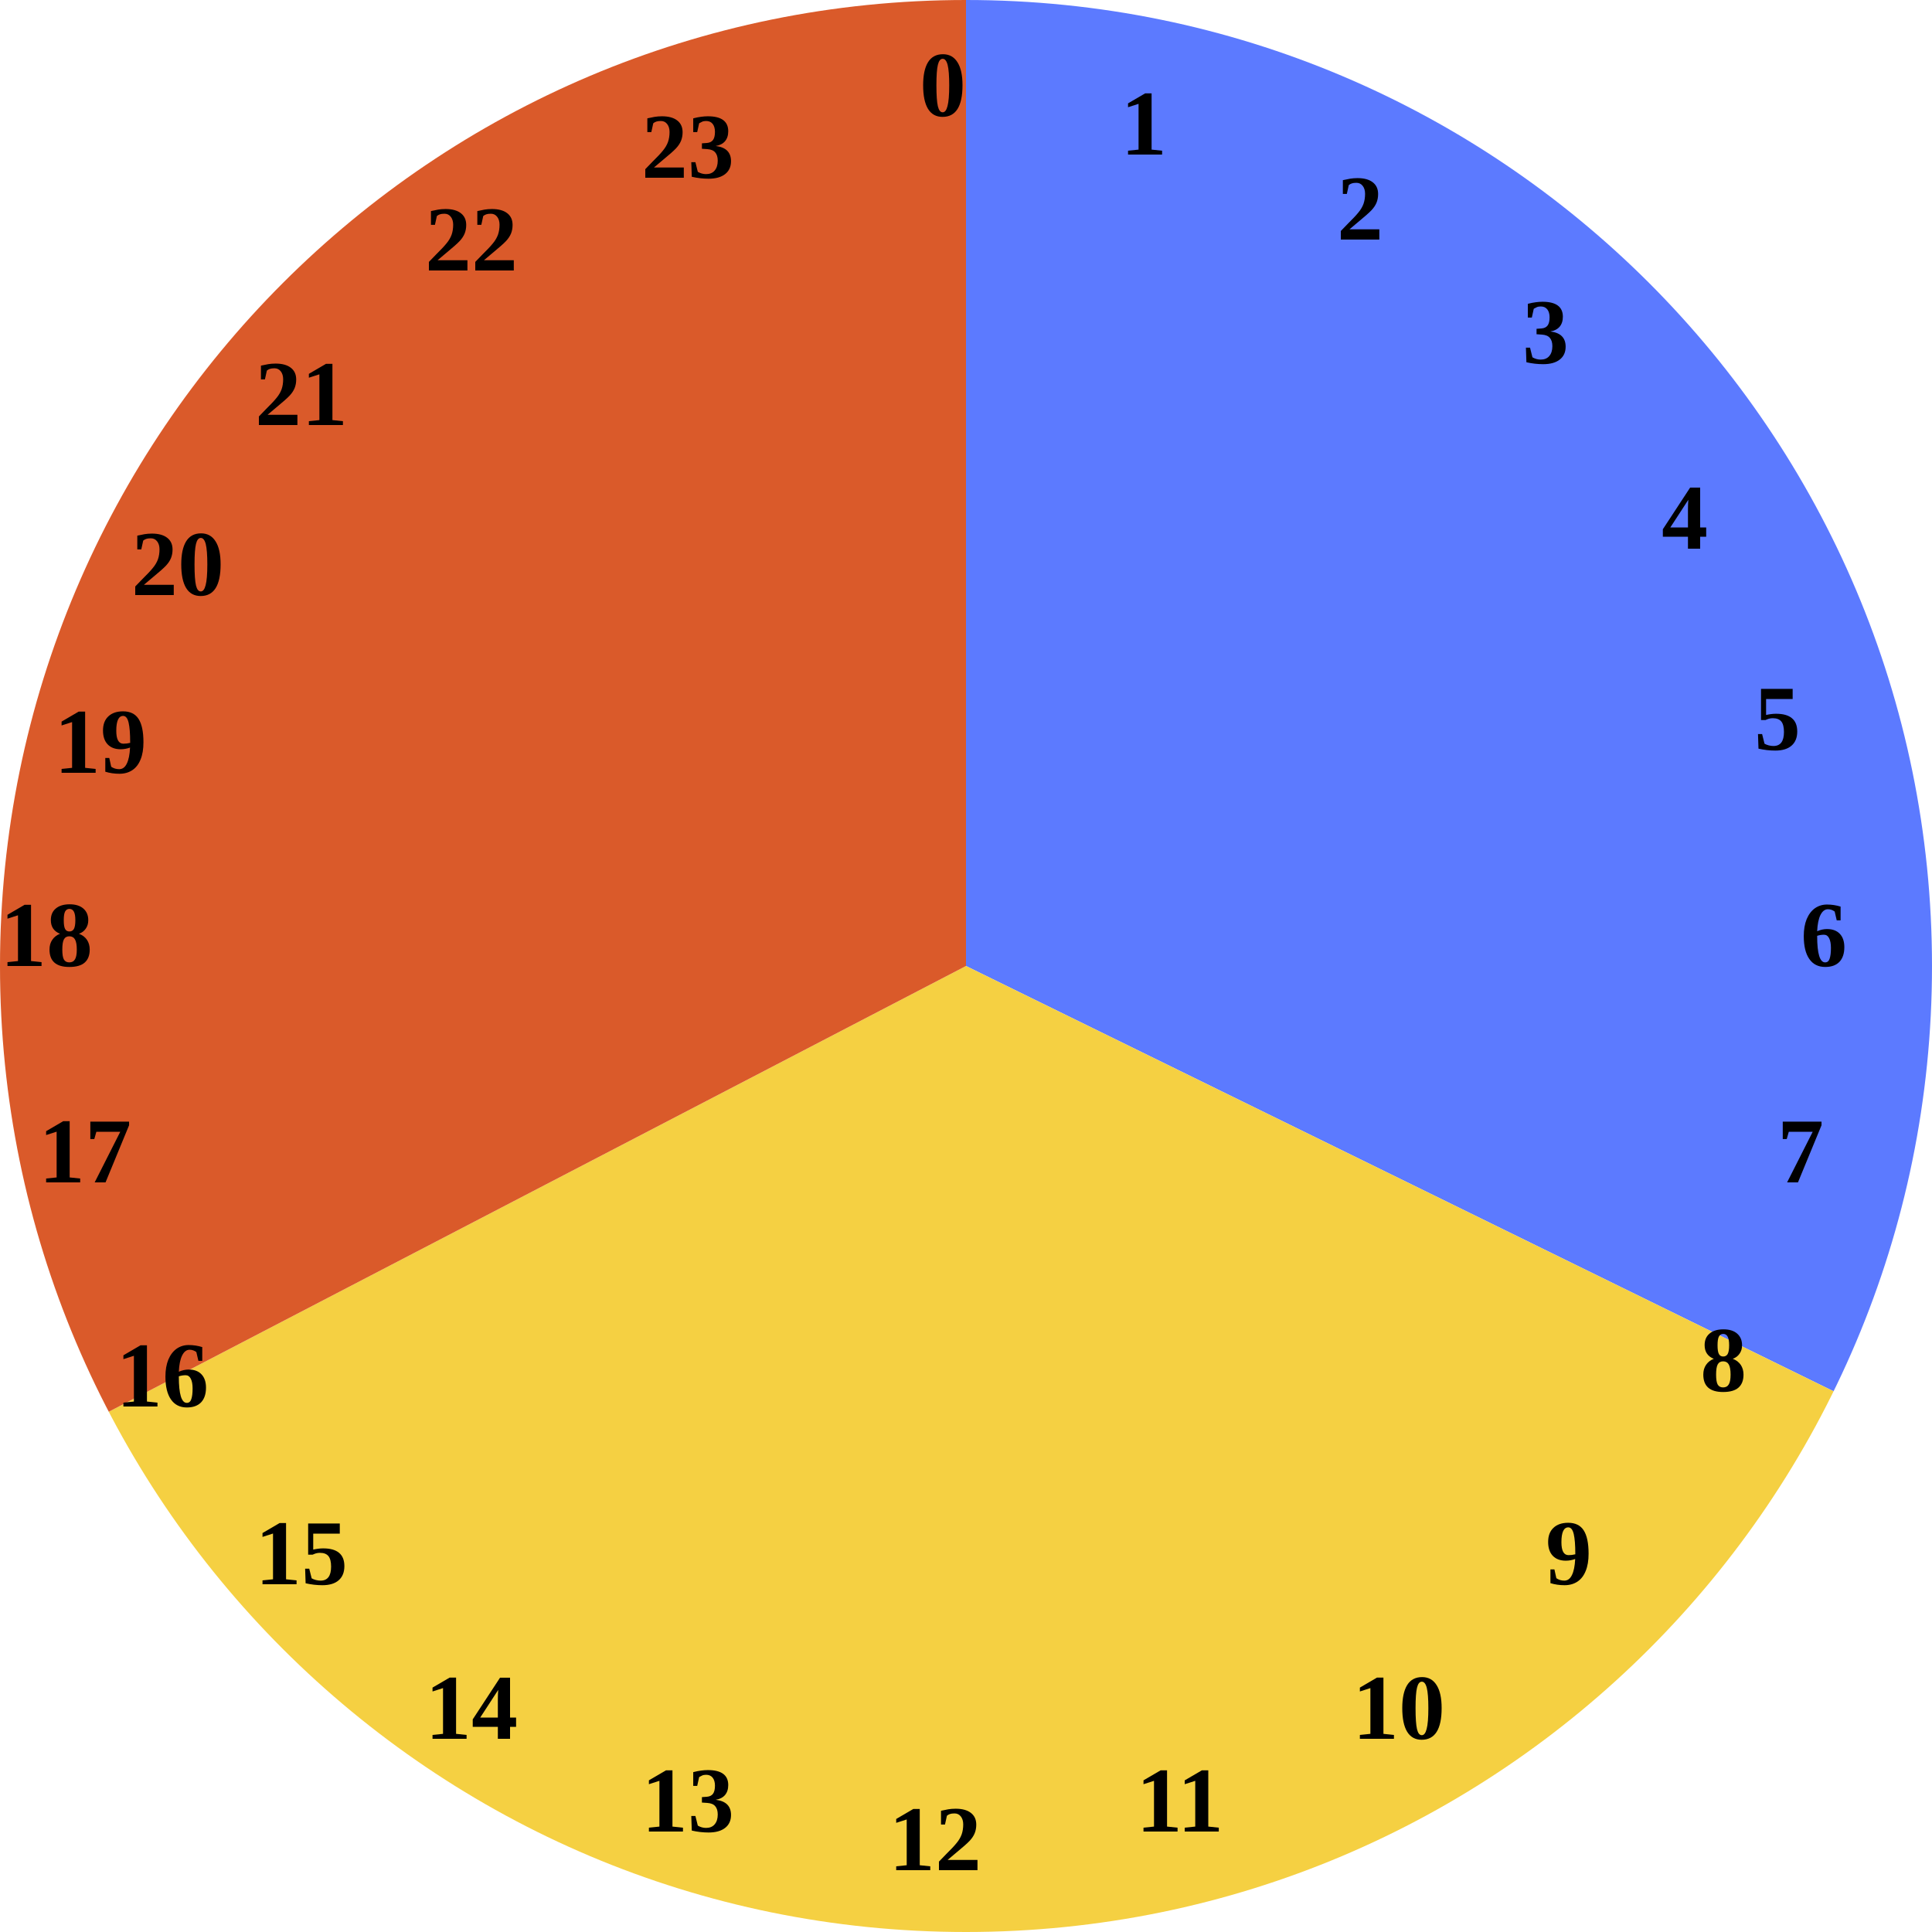
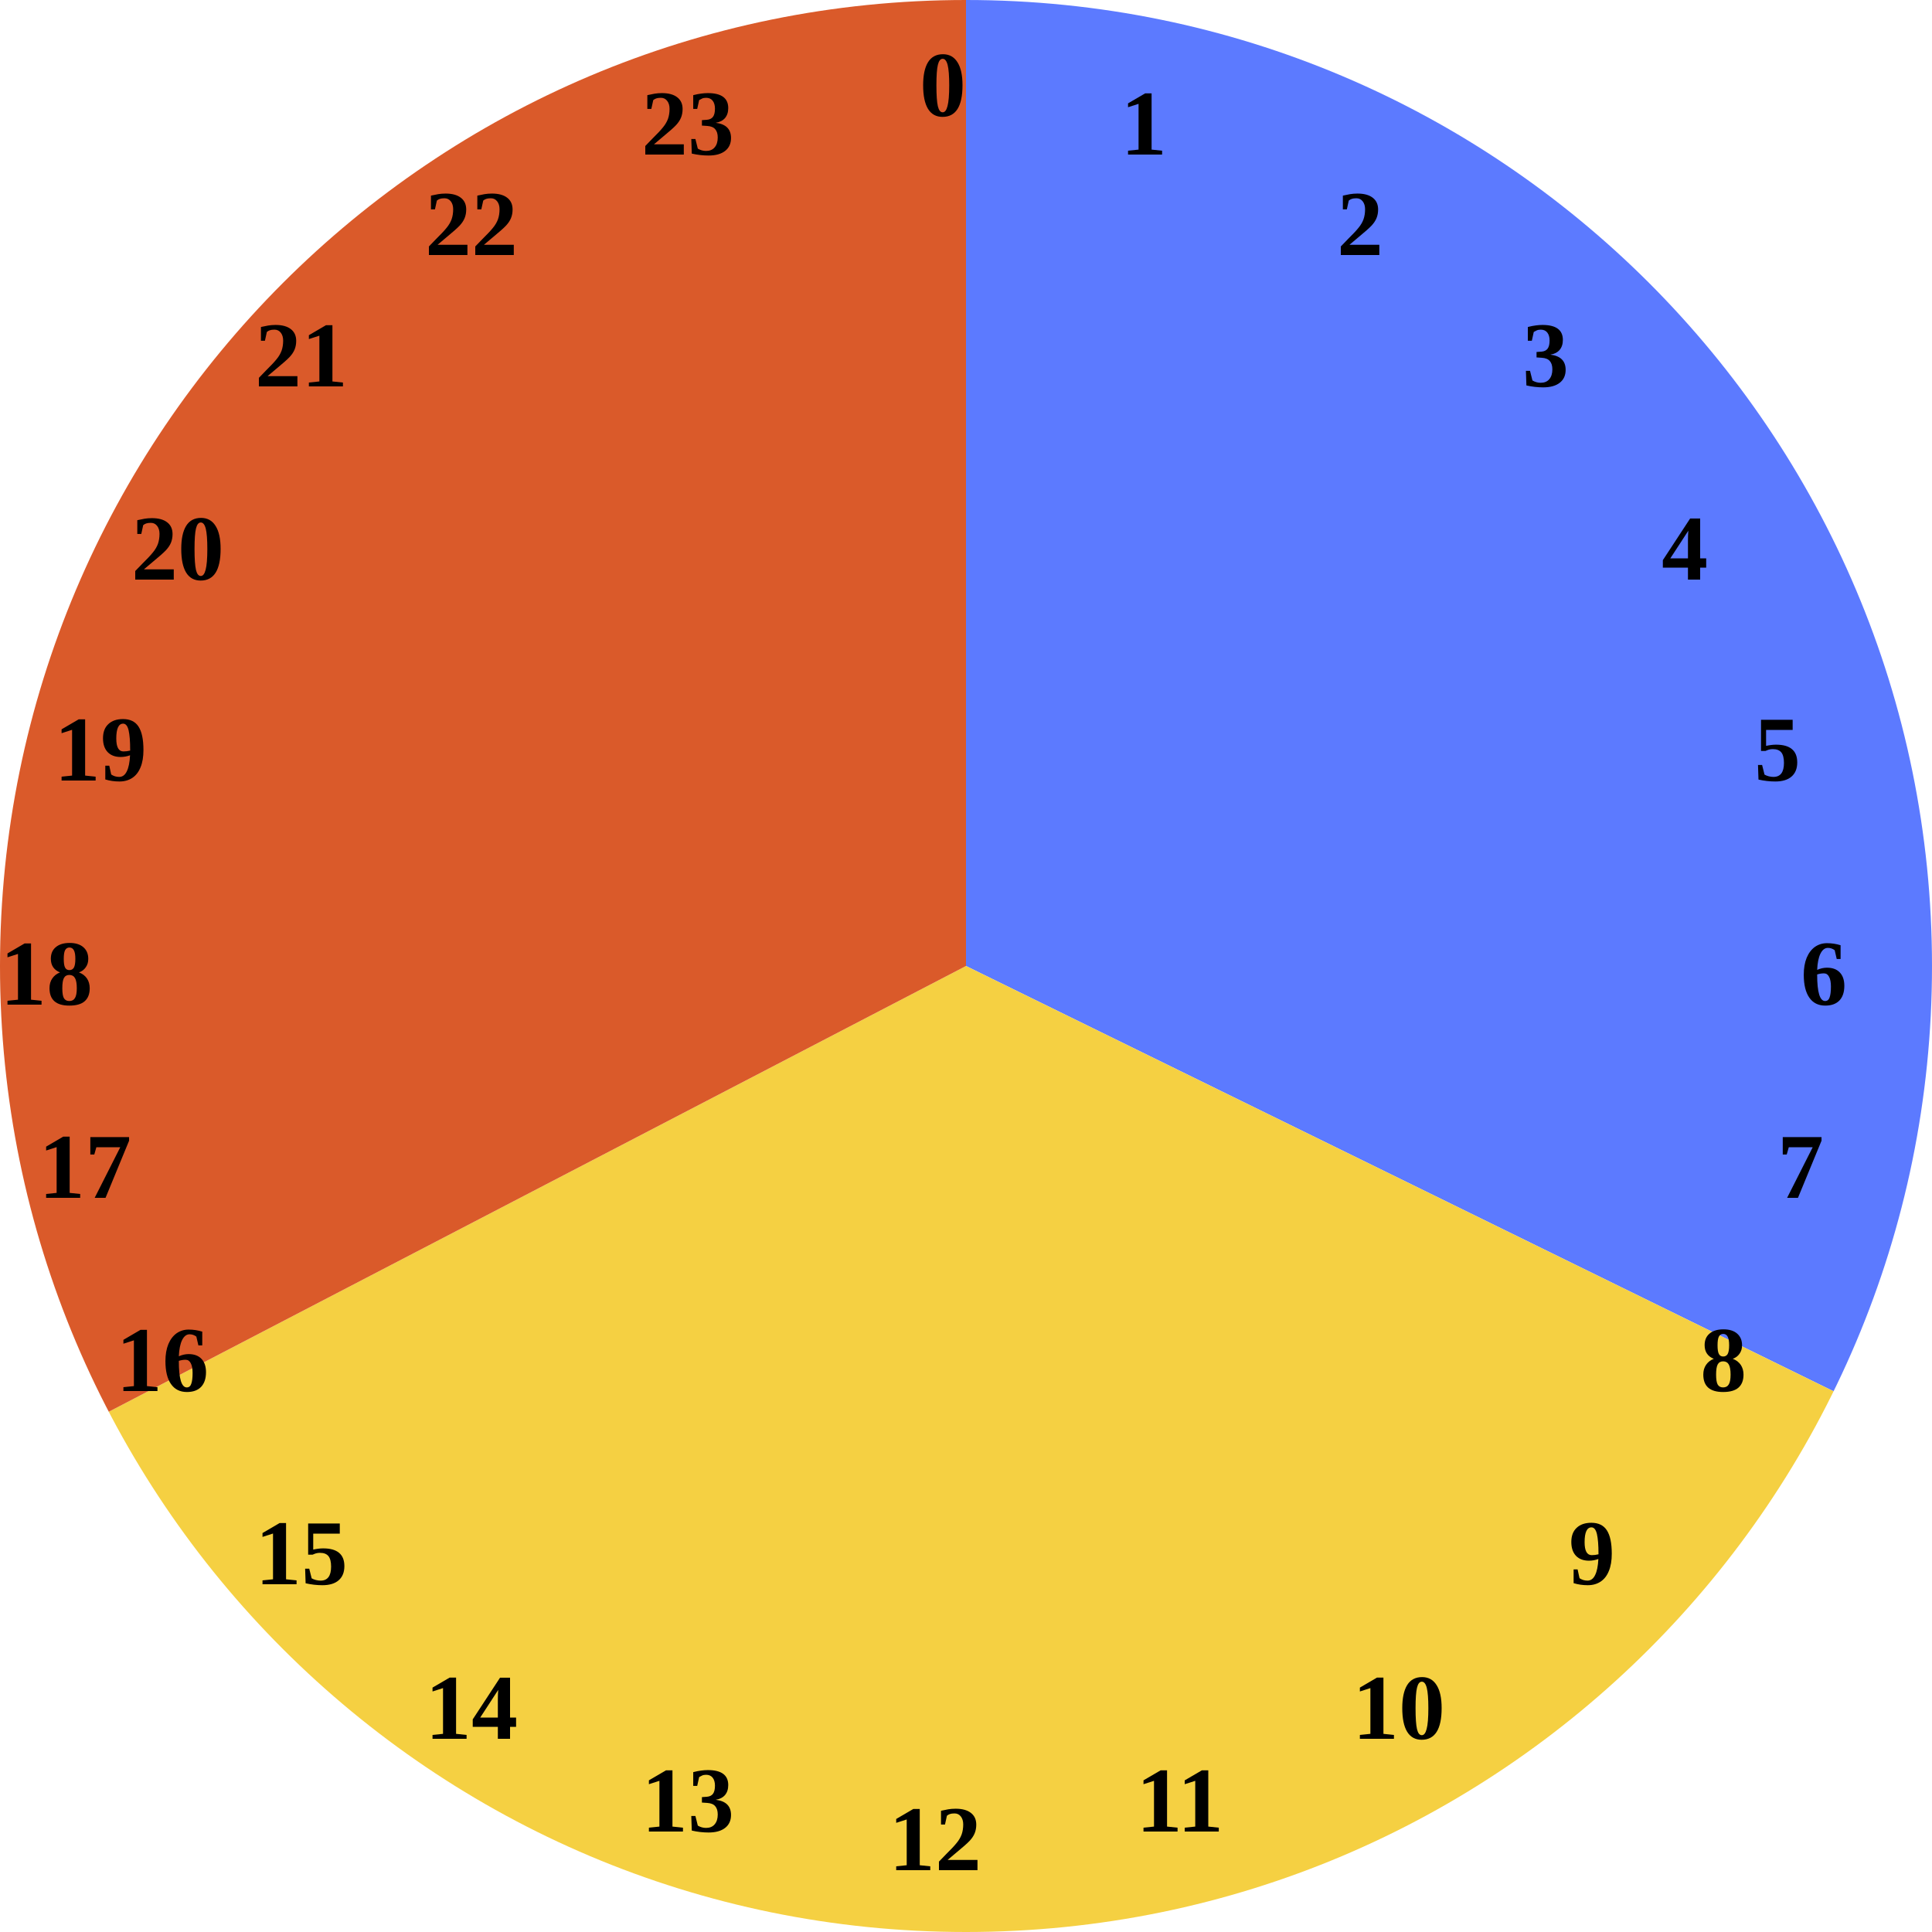
<svg xmlns="http://www.w3.org/2000/svg" version="1.1" width="250" height="250">
  <clipPath id="night-shift">
    <polygon points="125 0, 125 125, 380 250, 250 0" />
  </clipPath>
  <clipPath id="day-shift">
    <polygon points="0 190, 125 125, 380 250, 0 250" />
  </clipPath>
  <clipPath id="evening-shift">
    <polygon points="0 190, 125 125, 125 0, 0 0" />
  </clipPath>
  <circle cx="125" cy="125" r="125" fill="#5c7aff" clip-path="url(#night-shift)" />
  <circle cx="125" cy="125" r="125" fill="#F5D042" clip-path="url(#day-shift)" />
  <circle cx="125" cy="125" r="125" fill="#DA5A2A" clip-path="url(#evening-shift)" />
  <text x="119" y="15" font-weight="bold">0</text>
  <text x="115" y="242" font-weight="bold">12</text>
  <text x="145" y="20" font-weight="bold">1</text>
  <text x="83" y="237" font-weight="bold">13</text>
-   <text x="173" y="31" font-weight="bold">2</text>
+   <text x="173" y="33" font-weight="bold">2</text>
  <text x="55" y="225" font-weight="bold">14</text>
-   <text x="197" y="47" font-weight="bold">3</text>
+   <text x="197" y="50" font-weight="bold">3</text>
  <text x="33" y="205" font-weight="bold">15</text>
-   <text x="215" y="71" font-weight="bold">4</text>
-   <text x="15" y="182" font-weight="bold">16</text>
-   <text x="227" y="97" font-weight="bold">5</text>
-   <text x="5" y="153" font-weight="bold">17</text>
-   <text x="233" y="125" font-weight="bold">6</text>
-   <text x="0" y="125" font-weight="bold">18</text>
-   <text x="230" y="153" font-weight="bold">7</text>
-   <text x="7" y="100" font-weight="bold">19</text>
+   <text x="215" y="75" font-weight="bold">4</text>
+   <text x="15" y="180" font-weight="bold">16</text>
+   <text x="227" y="101" font-weight="bold">5</text>
+   <text x="5" y="155" font-weight="bold">17</text>
+   <text x="233" y="130" font-weight="bold">6</text>
+   <text x="0" y="130" font-weight="bold">18</text>
+   <text x="230" y="155" font-weight="bold">7</text>
+   <text x="7" y="101" font-weight="bold">19</text>
  <text x="220" y="180" font-weight="bold">8</text>
-   <text x="17" y="77" font-weight="bold">20</text>
-   <text x="200" y="205" font-weight="bold">9</text>
-   <text x="33" y="55" font-weight="bold">21</text>
+   <text x="17" y="75" font-weight="bold">20</text>
+   <text x="203" y="205" font-weight="bold">9</text>
+   <text x="33" y="50" font-weight="bold">21</text>
  <text x="175" y="225" font-weight="bold">10</text>
-   <text x="55" y="35" font-weight="bold">22</text>
+   <text x="55" y="33" font-weight="bold">22</text>
  <text x="147" y="237" font-weight="bold">11</text>
-   <text x="83" y="23" font-weight="bold">23</text>
+   <text x="83" y="20" font-weight="bold">23</text>
</svg>
